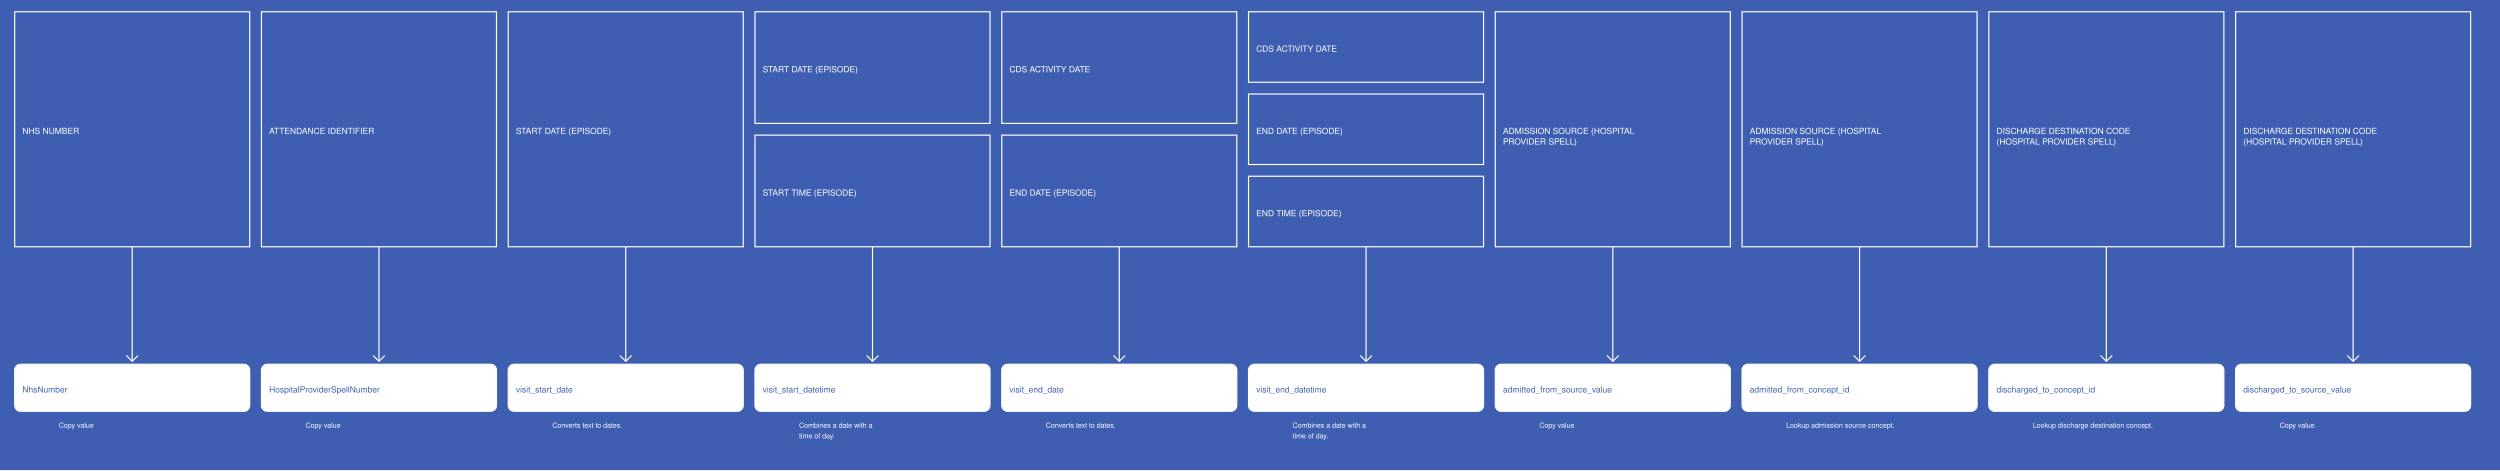
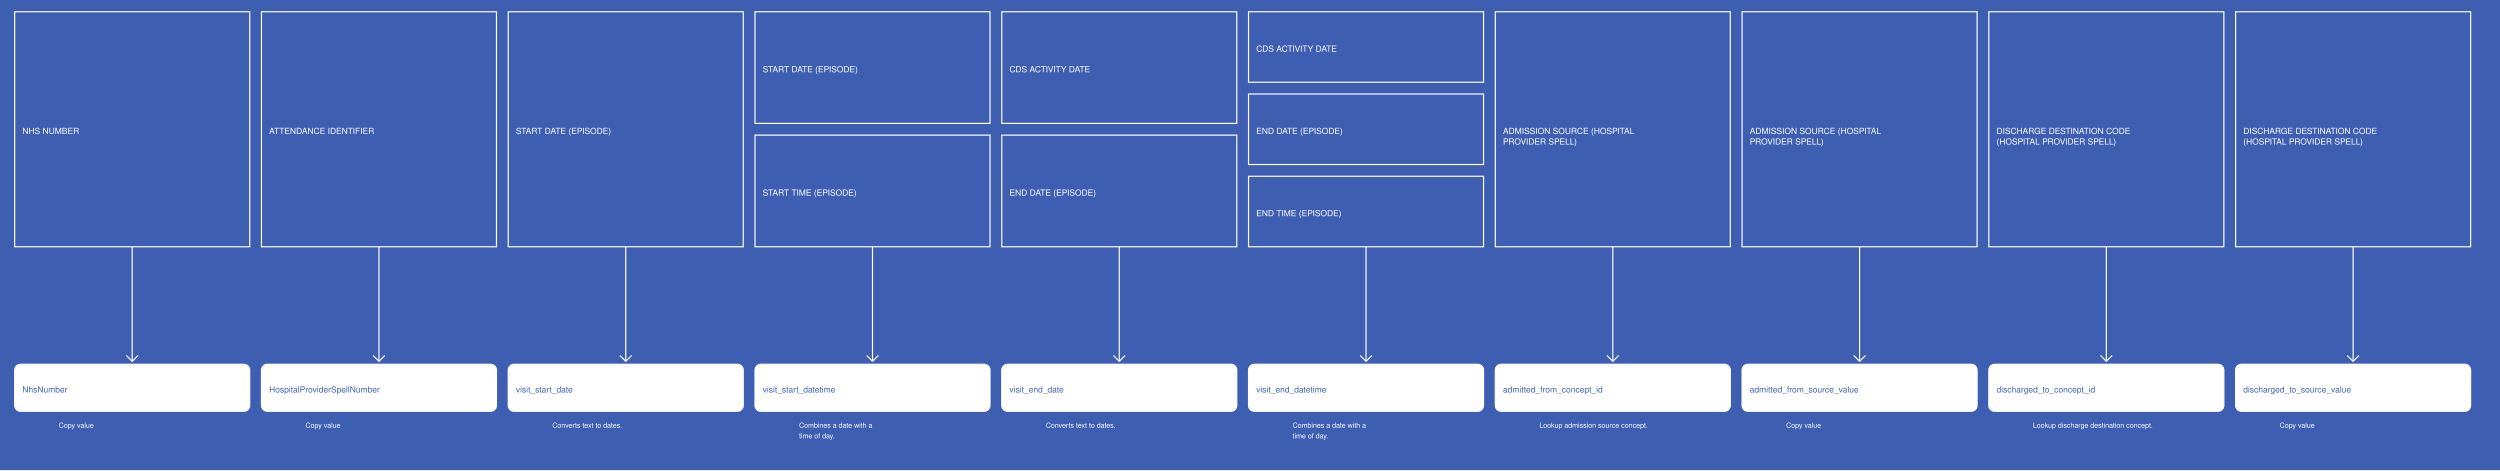
<svg xmlns="http://www.w3.org/2000/svg" width="4255" height="800">
  <rect width="100%" height="100%" fill="#3E5EB2" />
  <g>
    <rect x="25" y="20" width="400" height="400" fill="#3E5EB2" stroke="white" stroke-width="2" />
    <text x="38" y="228" fill="white" font-family="Helvetica" font-size="1.2em" text-anchor="start">NHS NUMBER</text>
  </g>
  <g>
    <line x1="225" y1="420" x2="225" y2="615" stroke="white" stroke-width="2" />
    <line x1="215" y1="605" x2="225" y2="615" stroke="white" stroke-width="2" />
    <line x1="235" y1="605" x2="225" y2="615" stroke="white" stroke-width="2" />
    <text x="100" y="728" fill="white" font-size="1em" font-family="Helvetica">Copy value</text>
  </g>
  <g>
    <rect x="25" y="620" width="400" height="80" fill="white" stroke="white" stroke-width="2" rx="10" />
    <text x="38" y="668" fill="#3E5EB2" font-family="Helvetica" font-size="1.2em" text-anchor="start">NhsNumber</text>
  </g>
  <g>
    <rect x="445" y="20" width="400" height="400" fill="#3E5EB2" stroke="white" stroke-width="2" />
    <text x="458" y="228" fill="white" font-family="Helvetica" font-size="1.2em" text-anchor="start">ATTENDANCE IDENTIFIER</text>
  </g>
  <g>
    <line x1="645" y1="420" x2="645" y2="615" stroke="white" stroke-width="2" />
    <line x1="635" y1="605" x2="645" y2="615" stroke="white" stroke-width="2" />
    <line x1="655" y1="605" x2="645" y2="615" stroke="white" stroke-width="2" />
    <text x="520" y="728" fill="white" font-size="1em" font-family="Helvetica">Copy value</text>
  </g>
  <g>
    <rect x="445" y="620" width="400" height="80" fill="white" stroke="white" stroke-width="2" rx="10" />
    <text x="458" y="668" fill="#3E5EB2" font-family="Helvetica" font-size="1.2em" text-anchor="start">HospitalProviderSpellNumber</text>
  </g>
  <g>
    <rect x="865" y="20" width="400" height="400" fill="#3E5EB2" stroke="white" stroke-width="2" />
    <text x="878" y="228" fill="white" font-family="Helvetica" font-size="1.2em" text-anchor="start">START DATE (EPISODE)</text>
  </g>
  <g>
    <line x1="1065" y1="420" x2="1065" y2="615" stroke="white" stroke-width="2" />
    <line x1="1055" y1="605" x2="1065" y2="615" stroke="white" stroke-width="2" />
    <line x1="1075" y1="605" x2="1065" y2="615" stroke="white" stroke-width="2" />
    <text x="940" y="728" fill="white" font-size="1em" font-family="Helvetica">Converts text to dates.</text>
  </g>
  <g>
    <rect x="865" y="620" width="400" height="80" fill="white" stroke="white" stroke-width="2" rx="10" />
    <text x="878" y="668" fill="#3E5EB2" font-family="Helvetica" font-size="1.2em" text-anchor="start">visit_start_date</text>
  </g>
  <g>
    <rect x="1285" y="20" width="400" height="190" fill="#3E5EB2" stroke="white" stroke-width="2" />
    <text x="1298" y="123" fill="white" font-family="Helvetica" font-size="1.2em" text-anchor="start">START DATE (EPISODE)</text>
  </g>
  <g>
    <rect x="1285" y="230" width="400" height="190" fill="#3E5EB2" stroke="white" stroke-width="2" />
    <text x="1298" y="333" fill="white" font-family="Helvetica" font-size="1.2em" text-anchor="start">START TIME (EPISODE)</text>
  </g>
  <g>
    <line x1="1485" y1="420" x2="1485" y2="615" stroke="white" stroke-width="2" />
    <line x1="1475" y1="605" x2="1485" y2="615" stroke="white" stroke-width="2" />
    <line x1="1495" y1="605" x2="1485" y2="615" stroke="white" stroke-width="2" />
    <text x="1360" y="728" fill="white" font-size="1em" font-family="Helvetica">Combines a date with a</text>
    <text x="1360" y="746" fill="white" font-size="1em" font-family="Helvetica">time of day.</text>
  </g>
  <g>
    <rect x="1285" y="620" width="400" height="80" fill="white" stroke="white" stroke-width="2" rx="10" />
    <text x="1298" y="668" fill="#3E5EB2" font-family="Helvetica" font-size="1.2em" text-anchor="start">visit_start_datetime</text>
  </g>
  <g>
    <rect x="1705" y="20" width="400" height="190" fill="#3E5EB2" stroke="white" stroke-width="2" />
    <text x="1718" y="123" fill="white" font-family="Helvetica" font-size="1.2em" text-anchor="start">CDS ACTIVITY DATE</text>
  </g>
  <g>
    <rect x="1705" y="230" width="400" height="190" fill="#3E5EB2" stroke="white" stroke-width="2" />
    <text x="1718" y="333" fill="white" font-family="Helvetica" font-size="1.2em" text-anchor="start">END DATE (EPISODE)</text>
  </g>
  <g>
    <line x1="1905" y1="420" x2="1905" y2="615" stroke="white" stroke-width="2" />
    <line x1="1895" y1="605" x2="1905" y2="615" stroke="white" stroke-width="2" />
    <line x1="1915" y1="605" x2="1905" y2="615" stroke="white" stroke-width="2" />
    <text x="1780" y="728" fill="white" font-size="1em" font-family="Helvetica">Converts text to dates.</text>
  </g>
  <g>
    <rect x="1705" y="620" width="400" height="80" fill="white" stroke="white" stroke-width="2" rx="10" />
    <text x="1718" y="668" fill="#3E5EB2" font-family="Helvetica" font-size="1.2em" text-anchor="start">visit_end_date</text>
  </g>
  <g>
    <rect x="2125" y="20" width="400" height="120" fill="#3E5EB2" stroke="white" stroke-width="2" />
    <text x="2138" y="88" fill="white" font-family="Helvetica" font-size="1.2em" text-anchor="start">CDS ACTIVITY DATE</text>
  </g>
  <g>
    <rect x="2125" y="160" width="400" height="120" fill="#3E5EB2" stroke="white" stroke-width="2" />
    <text x="2138" y="228" fill="white" font-family="Helvetica" font-size="1.2em" text-anchor="start">END DATE (EPISODE)</text>
  </g>
  <g>
    <rect x="2125" y="300" width="400" height="120" fill="#3E5EB2" stroke="white" stroke-width="2" />
    <text x="2138" y="368" fill="white" font-family="Helvetica" font-size="1.2em" text-anchor="start">END TIME (EPISODE)</text>
  </g>
  <g>
    <line x1="2325" y1="420" x2="2325" y2="615" stroke="white" stroke-width="2" />
    <line x1="2315" y1="605" x2="2325" y2="615" stroke="white" stroke-width="2" />
    <line x1="2335" y1="605" x2="2325" y2="615" stroke="white" stroke-width="2" />
    <text x="2200" y="728" fill="white" font-size="1em" font-family="Helvetica">Combines a date with a</text>
    <text x="2200" y="746" fill="white" font-size="1em" font-family="Helvetica">time of day.</text>
  </g>
  <g>
    <rect x="2125" y="620" width="400" height="80" fill="white" stroke="white" stroke-width="2" rx="10" />
    <text x="2138" y="668" fill="#3E5EB2" font-family="Helvetica" font-size="1.2em" text-anchor="start">visit_end_datetime</text>
  </g>
  <g>
    <rect x="2545" y="20" width="400" height="400" fill="#3E5EB2" stroke="white" stroke-width="2" />
    <text x="2558" y="228" fill="white" font-family="Helvetica" font-size="1.2em" text-anchor="start">ADMISSION SOURCE (HOSPITAL</text>
    <text x="2558" y="246" fill="white" font-family="Helvetica" font-size="1.2em" text-anchor="start">PROVIDER SPELL)</text>
  </g>
  <g>
    <line x1="2745" y1="420" x2="2745" y2="615" stroke="white" stroke-width="2" />
    <line x1="2735" y1="605" x2="2745" y2="615" stroke="white" stroke-width="2" />
    <line x1="2755" y1="605" x2="2745" y2="615" stroke="white" stroke-width="2" />
-     <text x="2620" y="728" fill="white" font-size="1em" font-family="Helvetica">Copy value</text>
+     <text x="2620" y="728" fill="white" font-size="1em" font-family="Helvetica">Lookup admission source concept.</text>
  </g>
  <g>
    <rect x="2545" y="620" width="400" height="80" fill="white" stroke="white" stroke-width="2" rx="10" />
-     <text x="2558" y="668" fill="#3E5EB2" font-family="Helvetica" font-size="1.2em" text-anchor="start">admitted_from_source_value</text>
+     <text x="2558" y="668" fill="#3E5EB2" font-family="Helvetica" font-size="1.2em" text-anchor="start">admitted_from_concept_id</text>
  </g>
  <g>
    <rect x="2965" y="20" width="400" height="400" fill="#3E5EB2" stroke="white" stroke-width="2" />
    <text x="2978" y="228" fill="white" font-family="Helvetica" font-size="1.2em" text-anchor="start">ADMISSION SOURCE (HOSPITAL</text>
    <text x="2978" y="246" fill="white" font-family="Helvetica" font-size="1.2em" text-anchor="start">PROVIDER SPELL)</text>
  </g>
  <g>
    <line x1="3165" y1="420" x2="3165" y2="615" stroke="white" stroke-width="2" />
    <line x1="3155" y1="605" x2="3165" y2="615" stroke="white" stroke-width="2" />
    <line x1="3175" y1="605" x2="3165" y2="615" stroke="white" stroke-width="2" />
-     <text x="3040" y="728" fill="white" font-size="1em" font-family="Helvetica">Lookup admission source concept.</text>
+     <text x="3040" y="728" fill="white" font-size="1em" font-family="Helvetica">Copy value</text>
  </g>
  <g>
    <rect x="2965" y="620" width="400" height="80" fill="white" stroke="white" stroke-width="2" rx="10" />
-     <text x="2978" y="668" fill="#3E5EB2" font-family="Helvetica" font-size="1.2em" text-anchor="start">admitted_from_concept_id</text>
+     <text x="2978" y="668" fill="#3E5EB2" font-family="Helvetica" font-size="1.2em" text-anchor="start">admitted_from_source_value</text>
  </g>
  <g>
    <rect x="3385" y="20" width="400" height="400" fill="#3E5EB2" stroke="white" stroke-width="2" />
    <text x="3398" y="228" fill="white" font-family="Helvetica" font-size="1.2em" text-anchor="start">DISCHARGE DESTINATION CODE</text>
    <text x="3398" y="246" fill="white" font-family="Helvetica" font-size="1.2em" text-anchor="start">(HOSPITAL PROVIDER SPELL)</text>
  </g>
  <g>
    <line x1="3585" y1="420" x2="3585" y2="615" stroke="white" stroke-width="2" />
    <line x1="3575" y1="605" x2="3585" y2="615" stroke="white" stroke-width="2" />
    <line x1="3595" y1="605" x2="3585" y2="615" stroke="white" stroke-width="2" />
    <text x="3460" y="728" fill="white" font-size="1em" font-family="Helvetica">Lookup discharge destination concept.</text>
  </g>
  <g>
    <rect x="3385" y="620" width="400" height="80" fill="white" stroke="white" stroke-width="2" rx="10" />
    <text x="3398" y="668" fill="#3E5EB2" font-family="Helvetica" font-size="1.2em" text-anchor="start">discharged_to_concept_id</text>
  </g>
  <g>
    <rect x="3805" y="20" width="400" height="400" fill="#3E5EB2" stroke="white" stroke-width="2" />
    <text x="3818" y="228" fill="white" font-family="Helvetica" font-size="1.2em" text-anchor="start">DISCHARGE DESTINATION CODE</text>
    <text x="3818" y="246" fill="white" font-family="Helvetica" font-size="1.2em" text-anchor="start">(HOSPITAL PROVIDER SPELL)</text>
  </g>
  <g>
    <line x1="4005" y1="420" x2="4005" y2="615" stroke="white" stroke-width="2" />
    <line x1="3995" y1="605" x2="4005" y2="615" stroke="white" stroke-width="2" />
    <line x1="4015" y1="605" x2="4005" y2="615" stroke="white" stroke-width="2" />
    <text x="3880" y="728" fill="white" font-size="1em" font-family="Helvetica">Copy value</text>
  </g>
  <g>
    <rect x="3805" y="620" width="400" height="80" fill="white" stroke="white" stroke-width="2" rx="10" />
    <text x="3818" y="668" fill="#3E5EB2" font-family="Helvetica" font-size="1.2em" text-anchor="start">discharged_to_source_value</text>
  </g>
</svg>
